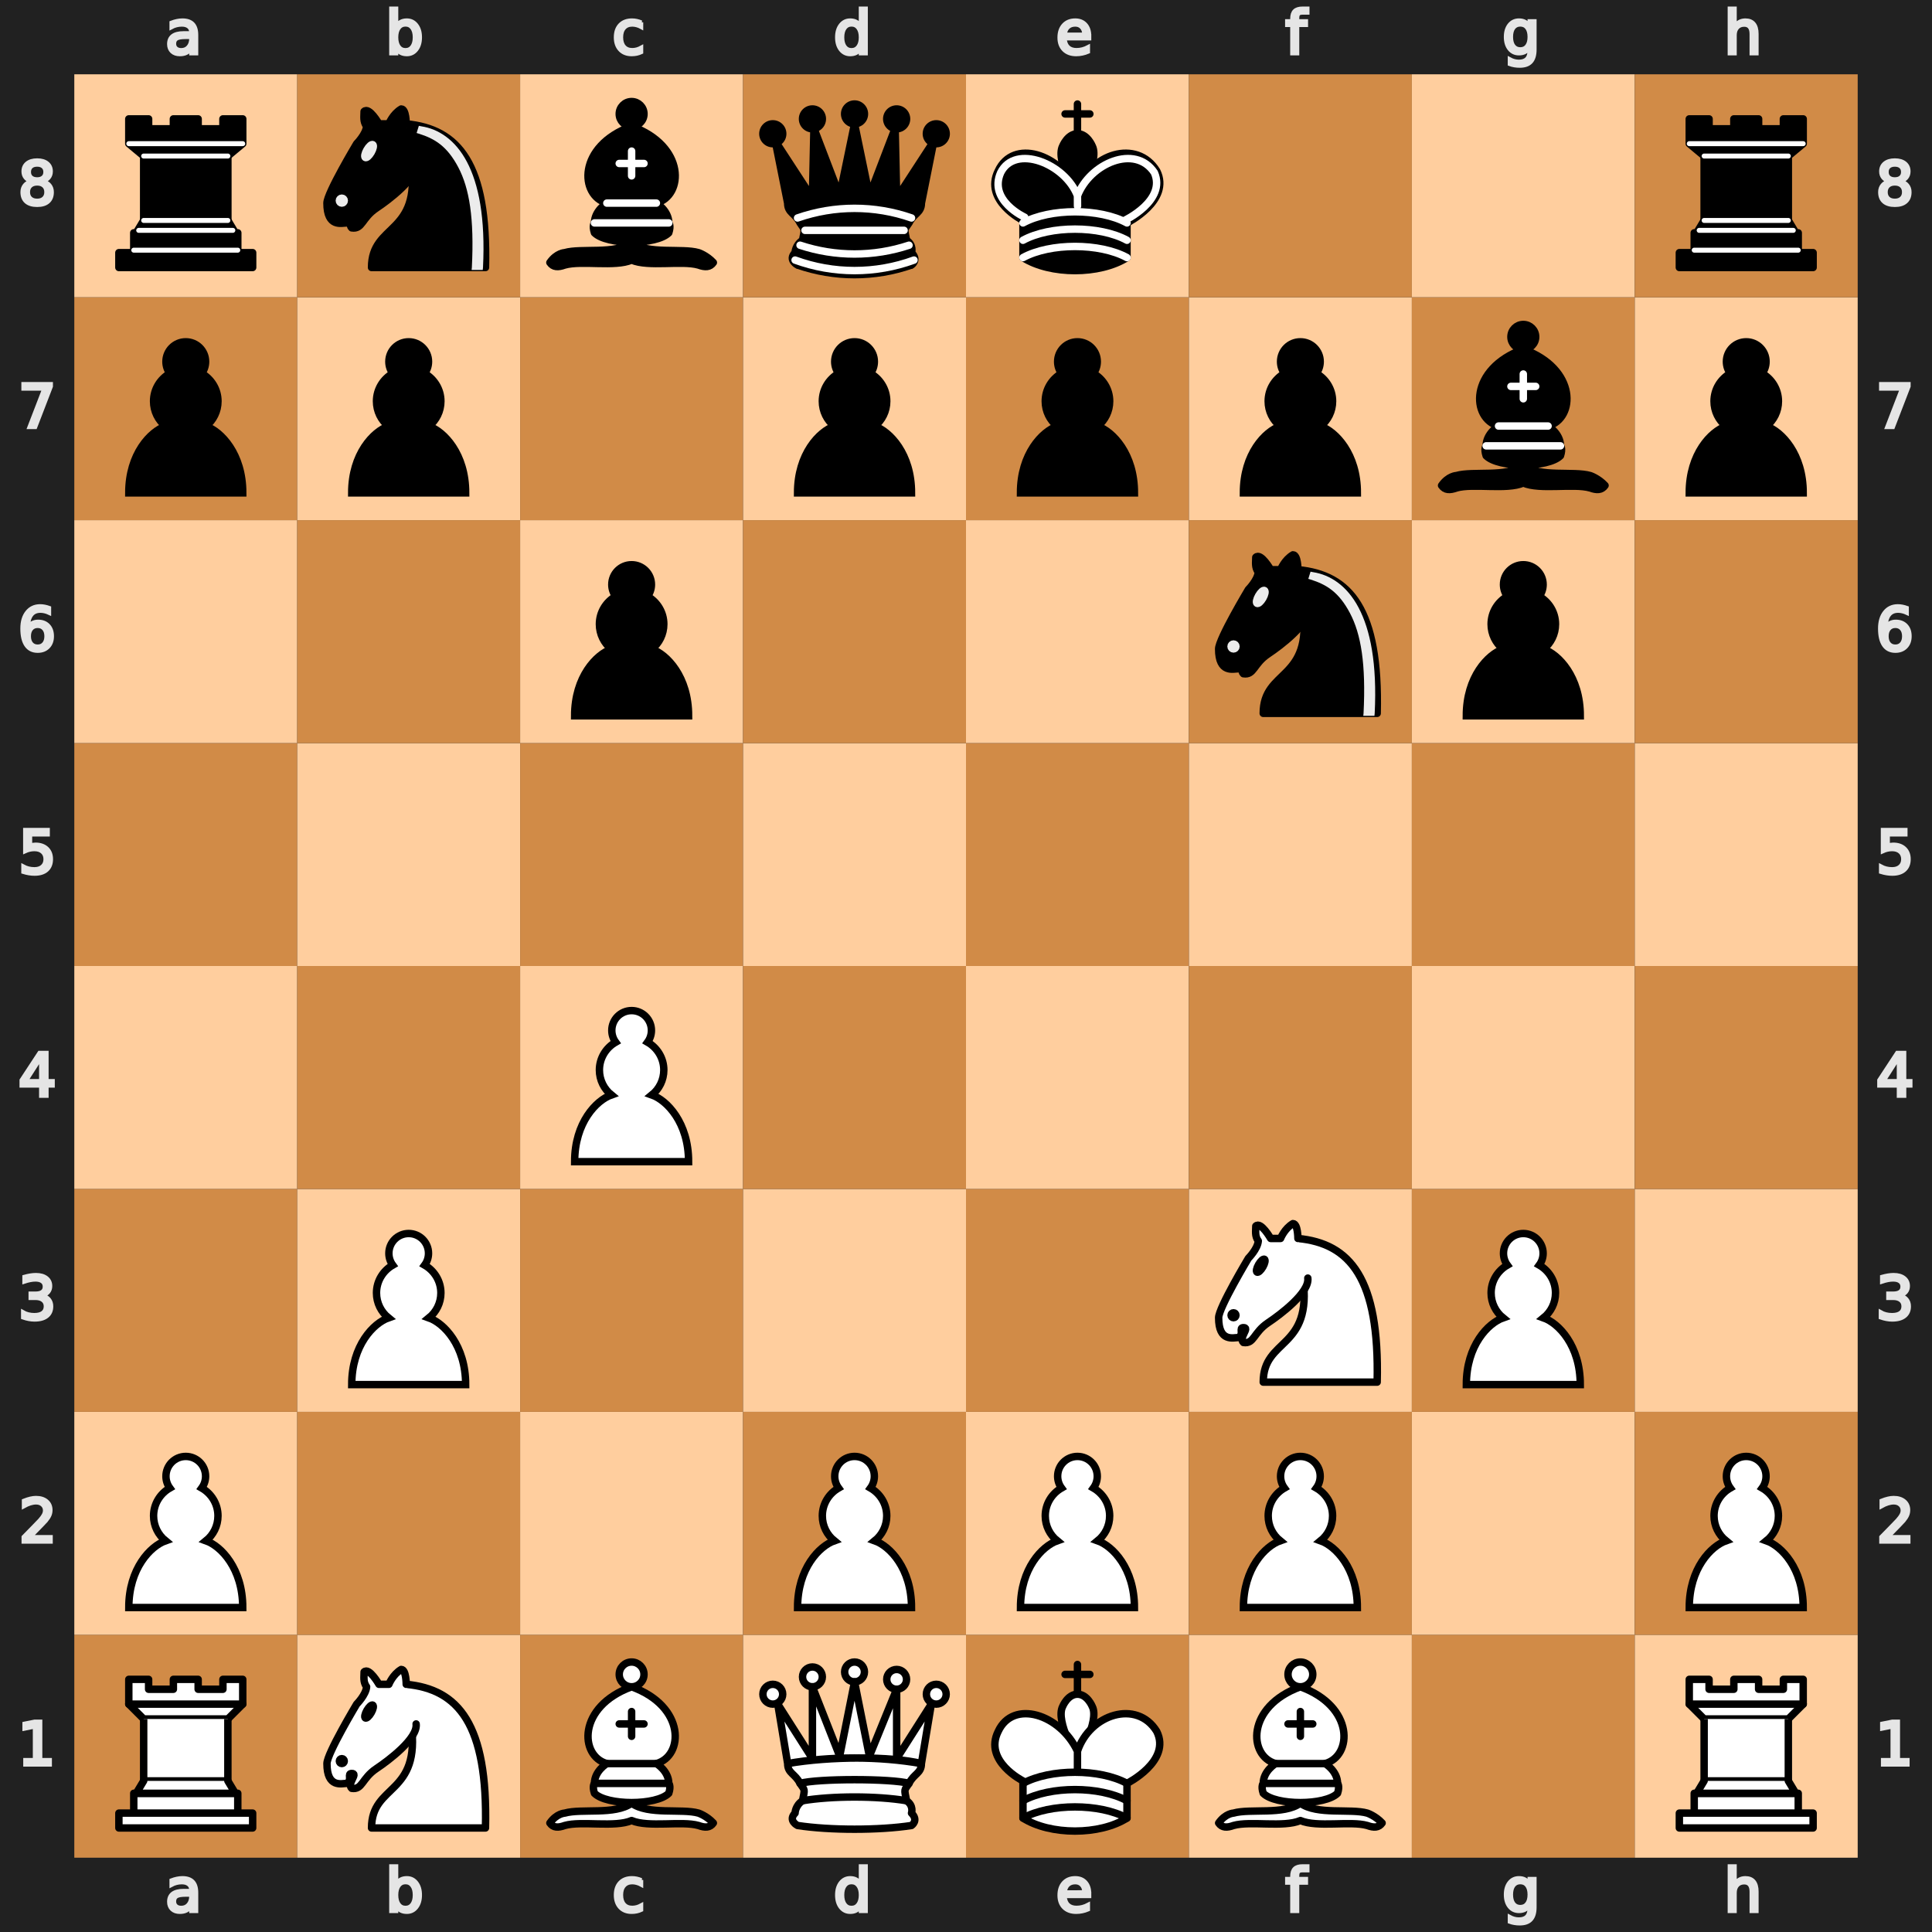
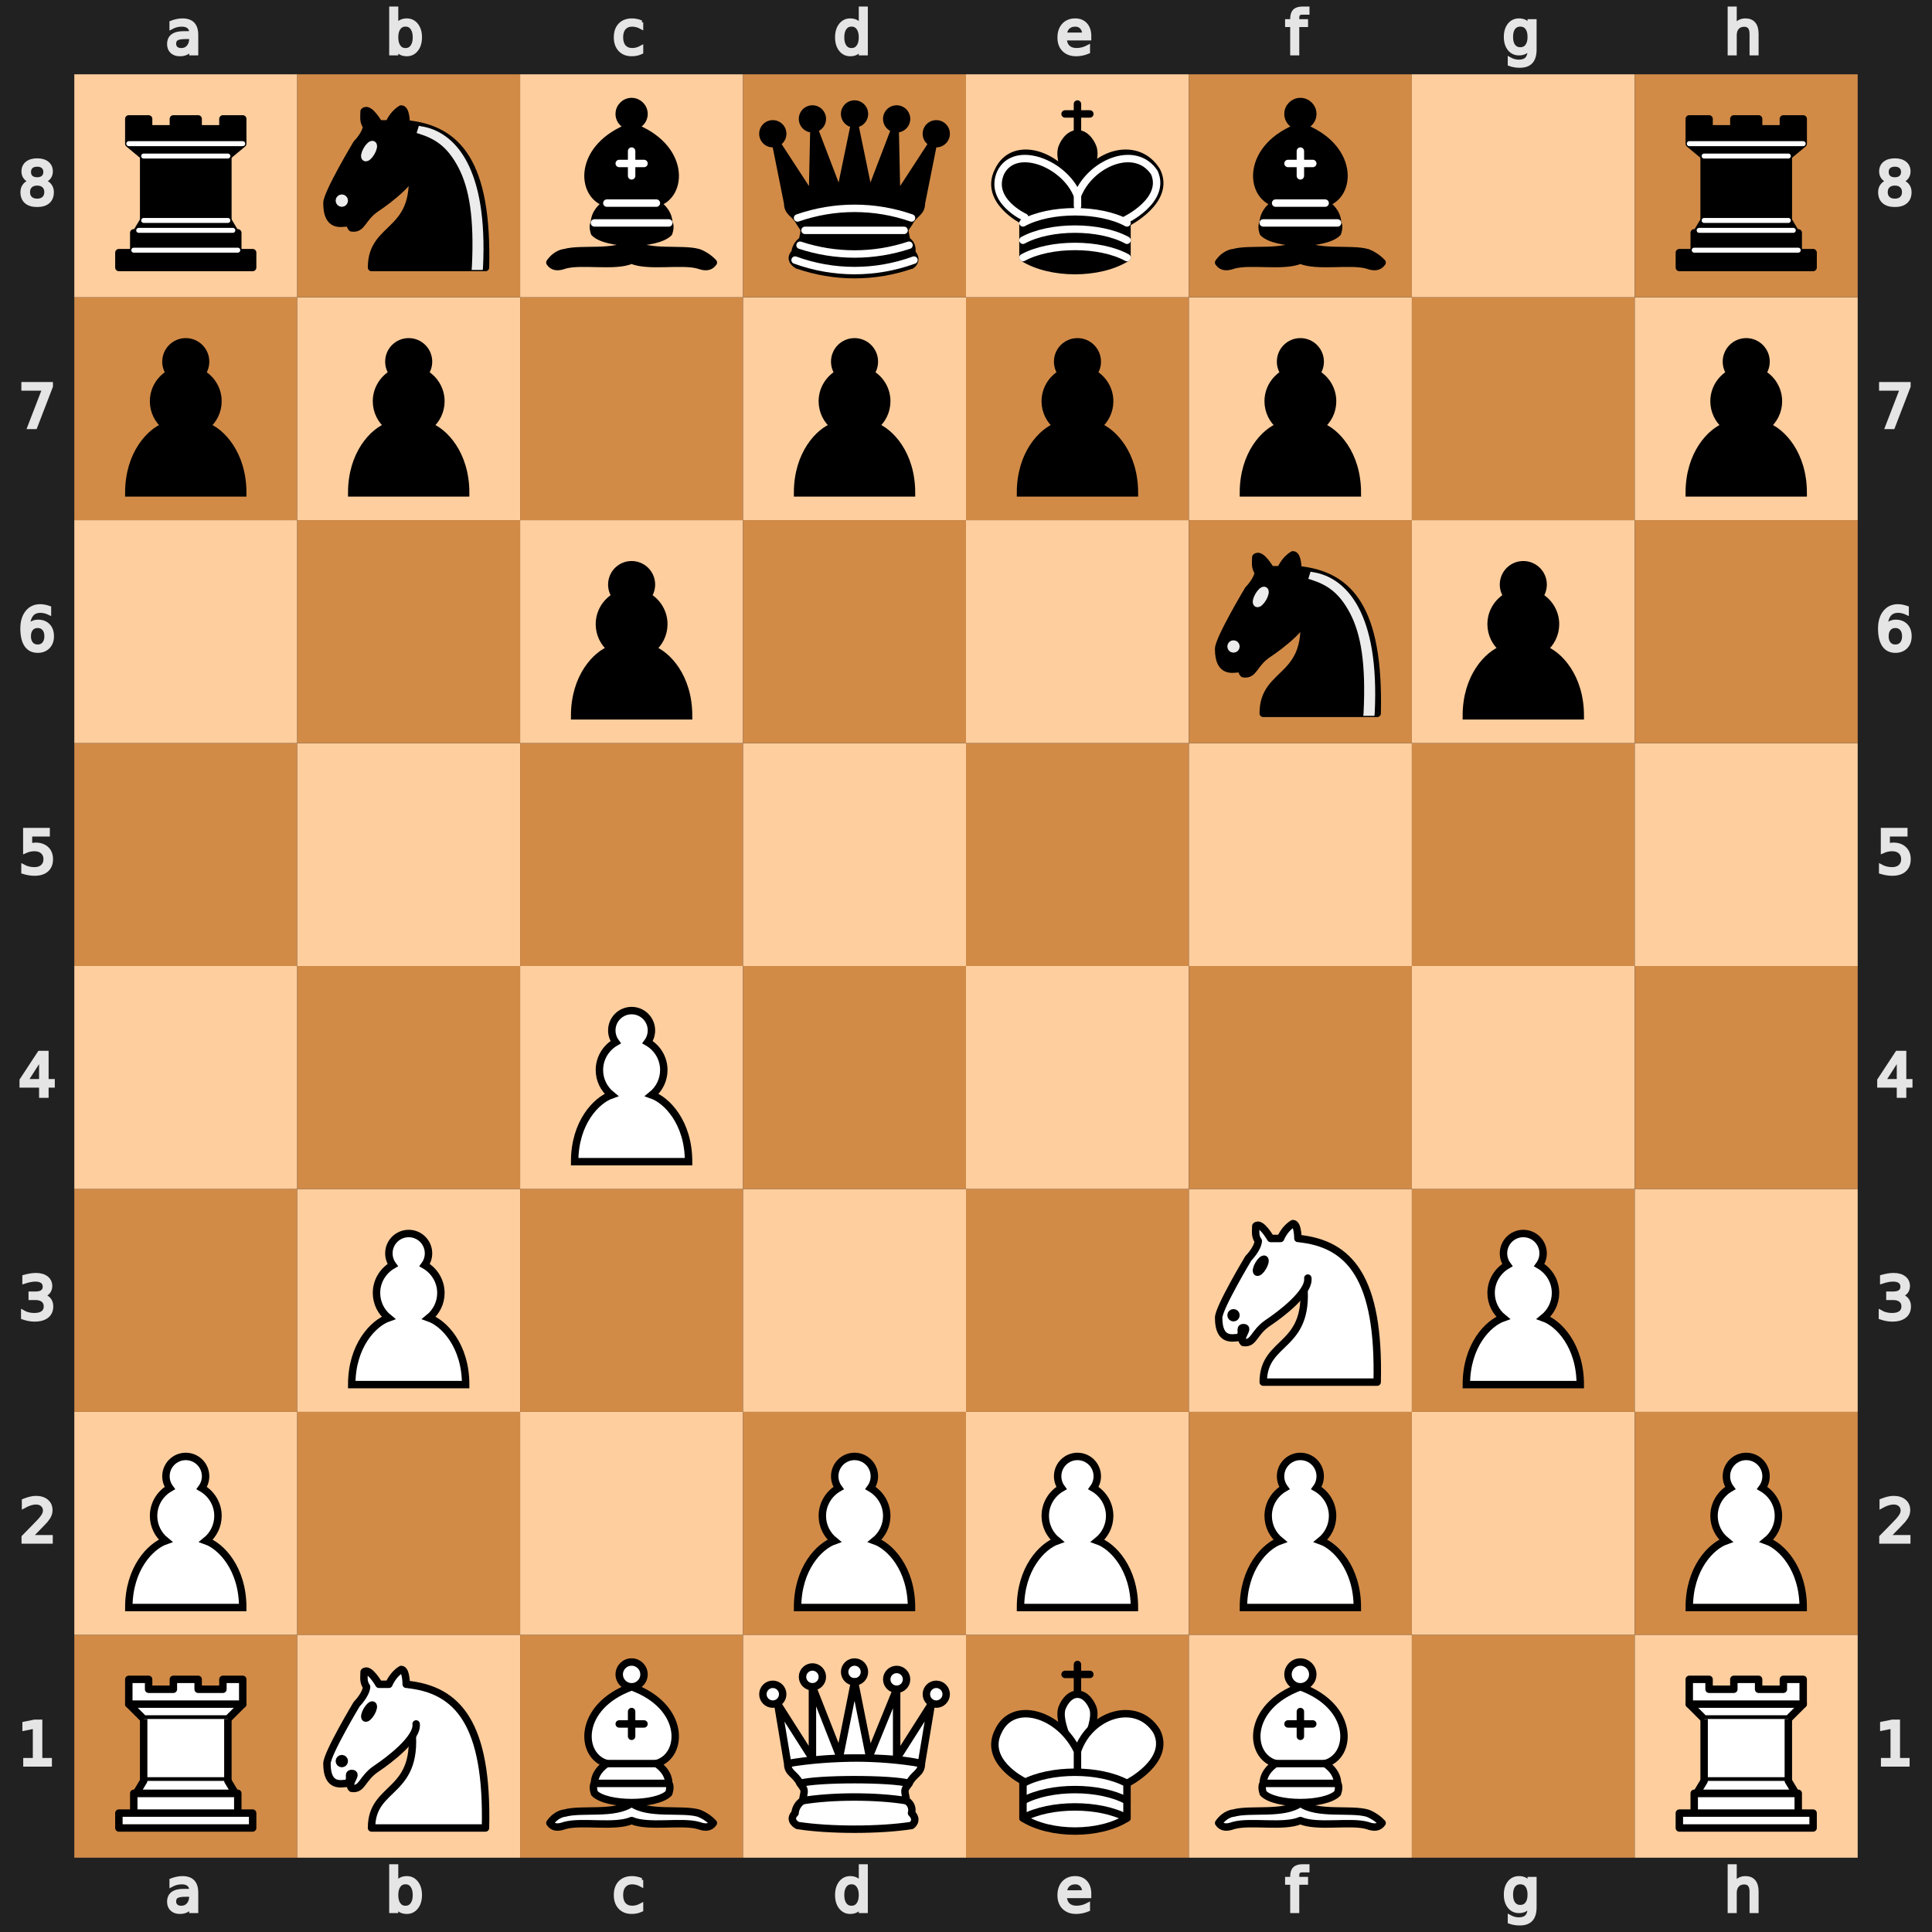
<svg xmlns="http://www.w3.org/2000/svg" xmlns:xlink="http://www.w3.org/1999/xlink" version="1.2" baseProfile="tiny" viewBox="0 0 390 390" width="350" height="350">
  <defs>
    <g id="white-pawn" class="white pawn">
      <path d="M22.5 9c-2.21 0-4 1.79-4 4 0 .89.29 1.71.78 2.38C17.33 16.5 16 18.59 16 21c0 2.03.94 3.84 2.41 5.03-3 1.06-7.41 5.55-7.41 13.47h23c0-7.92-4.41-12.41-7.41-13.47 1.47-1.19 2.41-3 2.41-5.03 0-2.41-1.33-4.5-3.28-5.62.49-.67.78-1.49.78-2.38 0-2.21-1.79-4-4-4z" fill="#fff" stroke="#000" stroke-width="1.5" stroke-linecap="round" />
    </g>
    <g id="white-knight" class="white knight" fill="none" fill-rule="evenodd" stroke="#000" stroke-width="1.5" stroke-linecap="round" stroke-linejoin="round">
      <path d="M 22,10 C 32.5,11 38.5,18 38,39 L 15,39 C 15,30 25,32.5 23,18" style="fill:#ffffff; stroke:#000000;" />
      <path d="M 24,18 C 24.38,20.91 18.45,25.37 16,27 C 13,29 13.18,31.34 11,31 C 9.958,30.06 12.41,27.96 11,28 C 10,28 11.19,29.23 10,30 C 9,30 5.997,31 6,26 C 6,24 12,14 12,14 C 12,14 13.89,12.1 14,10.5 C 13.27,9.506 13.5,8.5 13.5,7.5 C 14.5,6.5 16.5,10 16.5,10 L 18.5,10 C 18.5,10 19.28,8.008 21,7 C 22,7 22,10 22,10" style="fill:#ffffff; stroke:#000000;" />
      <path d="M 9.5 25.5 A 0.5 0.5 0 1 1 8.5,25.5 A 0.5 0.5 0 1 1 9.5 25.5 z" style="fill:#000000; stroke:#000000;" />
      <path d="M 15 15.5 A 0.5 1.5 0 1 1 14,15.5 A 0.5 1.5 0 1 1 15 15.5 z" transform="matrix(0.866,0.5,-0.5,0.866,9.693,-5.173)" style="fill:#000000; stroke:#000000;" />
    </g>
    <g id="white-bishop" class="white bishop" fill="none" fill-rule="evenodd" stroke="#000" stroke-width="1.5" stroke-linecap="round" stroke-linejoin="round">
      <g fill="#fff" stroke-linecap="butt">
        <path d="M9 36c3.39-.97 10.11.43 13.5-2 3.39 2.43 10.11 1.03 13.5 2 0 0 1.65.54 3 2-.68.97-1.65.99-3 .5-3.39-.97-10.11.46-13.5-1-3.39 1.46-10.11.03-13.5 1-1.354.49-2.323.47-3-.5 1.354-1.94 3-2 3-2zM15 32c2.5 2.5 12.5 2.5 15 0 .5-1.5 0-2 0-2 0-2.5-2.5-4-2.5-4 5.5-1.5 6-11.5-5-15.5-11 4-10.5 14-5 15.5 0 0-2.5 1.5-2.5 4 0 0-.5.5 0 2zM25 8a2.5 2.5 0 1 1-5 0 2.5 2.5 0 1 1 5 0z" />
      </g>
      <path d="M17.5 26h10M15 30h15m-7.5-14.5v5M20 18h5" stroke-linejoin="miter" />
    </g>
    <g id="white-rook" class="white rook" fill="#fff" fill-rule="evenodd" stroke="#000" stroke-width="1.5" stroke-linecap="round" stroke-linejoin="round">
      <path d="M9 39h27v-3H9v3zM12 36v-4h21v4H12zM11 14V9h4v2h5V9h5v2h5V9h4v5" stroke-linecap="butt" />
      <path d="M34 14l-3 3H14l-3-3" />
      <path d="M31 17v12.5H14V17" stroke-linecap="butt" stroke-linejoin="miter" />
      <path d="M31 29.5l1.5 2.5h-20l1.5-2.5" />
      <path d="M11 14h23" fill="none" stroke-linejoin="miter" />
    </g>
    <g id="white-queen" class="white queen" fill="#fff" fill-rule="evenodd" stroke="#000" stroke-width="1.5" stroke-linecap="round" stroke-linejoin="round">
      <path d="M8 12a2 2 0 1 1-4 0 2 2 0 1 1 4 0zM24.5 7.5a2 2 0 1 1-4 0 2 2 0 1 1 4 0zM41 12a2 2 0 1 1-4 0 2 2 0 1 1 4 0zM16 8.5a2 2 0 1 1-4 0 2 2 0 1 1 4 0zM33 9a2 2 0 1 1-4 0 2 2 0 1 1 4 0z" />
      <path d="M9 26c8.5-1.5 21-1.5 27 0l2-12-7 11V11l-5.5 13.5-3-15-3 15-5.5-14V25L7 14l2 12zM9 26c0 2 1.5 2 2.5 4 1 1.5 1 1 .5 3.5-1.5 1-1.5 2.5-1.5 2.5-1.5 1.5.5 2.5.5 2.5 6.5 1 16.5 1 23 0 0 0 1.5-1 0-2.5 0 0 .5-1.5-1-2.5-.5-2.5-.5-2 .5-3.5 1-2 2.5-2 2.5-4-8.5-1.5-18.5-1.5-27 0z" stroke-linecap="butt" />
      <path d="M11.5 30c3.5-1 18.5-1 22 0M12 33.5c6-1 15-1 21 0" fill="none" />
    </g>
    <g id="white-king" class="white king" fill="none" fill-rule="evenodd" stroke="#000" stroke-width="1.5" stroke-linecap="round" stroke-linejoin="round">
      <path d="M22.5 11.63V6M20 8h5" stroke-linejoin="miter" />
      <path d="M22.5 25s4.5-7.5 3-10.5c0 0-1-2.5-3-2.5s-3 2.5-3 2.5c-1.5 3 3 10.5 3 10.5" fill="#fff" stroke-linecap="butt" stroke-linejoin="miter" />
      <path d="M11.5 37c5.5 3.5 15.5 3.5 21 0v-7s9-4.5 6-10.5c-4-6.5-13.5-3.5-16 4V27v-3.5c-3.5-7.5-13-10.5-16-4-3 6 5 10 5 10V37z" fill="#fff" />
      <path d="M11.5 30c5.5-3 15.5-3 21 0m-21 3.5c5.5-3 15.5-3 21 0m-21 3.5c5.5-3 15.5-3 21 0" />
    </g>
    <g id="black-pawn" class="black pawn">
      <path d="M22.5 9c-2.21 0-4 1.79-4 4 0 .89.29 1.71.78 2.38C17.33 16.5 16 18.59 16 21c0 2.03.94 3.84 2.41 5.03-3 1.06-7.41 5.55-7.41 13.47h23c0-7.92-4.41-12.41-7.41-13.47 1.47-1.19 2.41-3 2.41-5.03 0-2.41-1.33-4.5-3.28-5.62.49-.67.78-1.49.78-2.38 0-2.21-1.79-4-4-4z" stroke="#000" stroke-width="1.5" stroke-linecap="round" />
    </g>
    <g id="black-knight" class="black knight" fill="none" fill-rule="evenodd" stroke="#000" stroke-width="1.5" stroke-linecap="round" stroke-linejoin="round">
      <path d="M 22,10 C 32.5,11 38.5,18 38,39 L 15,39 C 15,30 25,32.5 23,18" style="fill:#000000; stroke:#000000;" />
      <path d="M 24,18 C 24.38,20.91 18.45,25.37 16,27 C 13,29 13.18,31.34 11,31 C 9.958,30.06 12.41,27.96 11,28 C 10,28 11.19,29.23 10,30 C 9,30 5.997,31 6,26 C 6,24 12,14 12,14 C 12,14 13.89,12.1 14,10.5 C 13.27,9.506 13.5,8.5 13.5,7.5 C 14.5,6.5 16.5,10 16.5,10 L 18.5,10 C 18.5,10 19.28,8.008 21,7 C 22,7 22,10 22,10" style="fill:#000000; stroke:#000000;" />
      <path d="M 9.5 25.5 A 0.5 0.5 0 1 1 8.5,25.5 A 0.5 0.5 0 1 1 9.5 25.5 z" style="fill:#ececec; stroke:#ececec;" />
      <path d="M 15 15.5 A 0.5 1.5 0 1 1 14,15.5 A 0.5 1.5 0 1 1 15 15.5 z" transform="matrix(0.866,0.5,-0.5,0.866,9.693,-5.173)" style="fill:#ececec; stroke:#ececec;" />
      <path d="M 24.55,10.4 L 24.1,11.85 L 24.6,12 C 27.75,13 30.25,14.49 32.5,18.75 C 34.75,23.01 35.75,29.06 35.25,39 L 35.2,39.5 L 37.45,39.5 L 37.5,39 C 38,28.94 36.62,22.15 34.25,17.66 C 31.88,13.17 28.46,11.02 25.06,10.5 L 24.55,10.4 z " style="fill:#ececec; stroke:none;" />
    </g>
    <g id="black-bishop" class="black bishop" fill="none" fill-rule="evenodd" stroke="#000" stroke-width="1.5" stroke-linecap="round" stroke-linejoin="round">
      <path d="M9 36c3.39-.97 10.11.43 13.5-2 3.39 2.43 10.11 1.03 13.5 2 0 0 1.65.54 3 2-.68.97-1.65.99-3 .5-3.39-.97-10.11.46-13.5-1-3.39 1.46-10.11.03-13.5 1-1.354.49-2.323.47-3-.5 1.354-1.94 3-2 3-2zm6-4c2.5 2.5 12.5 2.5 15 0 .5-1.5 0-2 0-2 0-2.5-2.5-4-2.5-4 5.5-1.5 6-11.5-5-15.5-11 4-10.5 14-5 15.5 0 0-2.5 1.5-2.5 4 0 0-.5.5 0 2zM25 8a2.5 2.5 0 1 1-5 0 2.5 2.5 0 1 1 5 0z" fill="#000" stroke-linecap="butt" />
      <path d="M17.5 26h10M15 30h15m-7.5-14.5v5M20 18h5" stroke="#fff" stroke-linejoin="miter" />
    </g>
    <g id="black-rook" class="black rook" fill="#000" fill-rule="evenodd" stroke="#000" stroke-width="1.5" stroke-linecap="round" stroke-linejoin="round">
      <path d="M9 39h27v-3H9v3zM12.5 32l1.5-2.5h17l1.5 2.5h-20zM12 36v-4h21v4H12z" stroke-linecap="butt" />
      <path d="M14 29.5v-13h17v13H14z" stroke-linecap="butt" stroke-linejoin="miter" />
      <path d="M14 16.5L11 14h23l-3 2.5H14zM11 14V9h4v2h5V9h5v2h5V9h4v5H11z" stroke-linecap="butt" />
      <path d="M12 35.5h21M13 31.5h19M14 29.5h17M14 16.5h17M11 14h23" fill="none" stroke="#fff" stroke-width="1" stroke-linejoin="miter" />
    </g>
    <g id="black-queen" class="black queen" fill="#000" fill-rule="evenodd" stroke="#000" stroke-width="1.5" stroke-linecap="round" stroke-linejoin="round">
      <g fill="#000" stroke="none">
        <circle cx="6" cy="12" r="2.75" />
        <circle cx="14" cy="9" r="2.75" />
        <circle cx="22.5" cy="8" r="2.75" />
        <circle cx="31" cy="9" r="2.75" />
        <circle cx="39" cy="12" r="2.75" />
      </g>
      <path d="M9 26c8.5-1.5 21-1.5 27 0l2.5-12.5L31 25l-.3-14.1-5.2 13.6-3-14.5-3 14.5-5.2-13.6L14 25 6.5 13.5 9 26zM9 26c0 2 1.5 2 2.5 4 1 1.5 1 1 .5 3.5-1.5 1-1.5 2.5-1.5 2.5-1.5 1.5.5 2.5.5 2.5 6.5 1 16.5 1 23 0 0 0 1.5-1 0-2.5 0 0 .5-1.5-1-2.5-.5-2.5-.5-2 .5-3.5 1-2 2.5-2 2.5-4-8.5-1.5-18.5-1.5-27 0z" stroke-linecap="butt" />
      <path d="M11 38.5a35 35 1 0 0 23 0" fill="none" stroke-linecap="butt" />
      <path d="M11 29a35 35 1 0 1 23 0M12.5 31.5h20M11.5 34.5a35 35 1 0 0 22 0M10.5 37.5a35 35 1 0 0 24 0" fill="none" stroke="#fff" />
    </g>
    <g id="black-king" class="black king" fill="none" fill-rule="evenodd" stroke="#000" stroke-width="1.5" stroke-linecap="round" stroke-linejoin="round">
      <path d="M22.5 11.63V6" stroke-linejoin="miter" />
      <path d="M22.5 25s4.5-7.5 3-10.5c0 0-1-2.5-3-2.5s-3 2.5-3 2.5c-1.5 3 3 10.5 3 10.5" fill="#000" stroke-linecap="butt" stroke-linejoin="miter" />
      <path d="M11.5 37c5.5 3.5 15.5 3.5 21 0v-7s9-4.5 6-10.5c-4-6.5-13.5-3.5-16 4V27v-3.5c-3.5-7.5-13-10.5-16-4-3 6 5 10 5 10V37z" fill="#000" />
      <path d="M20 8h5" stroke-linejoin="miter" />
      <path d="M32 29.5s8.5-4 6.03-9.65C34.15 14 25 18 22.5 24.5l.01 2.1-.01-2.1C20 18 9.906 14 6.997 19.85c-2.497 5.65 4.853 9 4.853 9M11.5 30c5.5-3 15.5-3 21 0m-21 3.5c5.5-3 15.5-3 21 0m-21 3.5c5.5-3 15.5-3 21 0" stroke="#fff" />
    </g>
  </defs>
  <rect x="0" y="0" width="390" height="390" fill="#212121" />
  <g transform="translate(20, 0) scale(0.75, 0.75)" fill="#e5e5e5" stroke="#e5e5e5">
    <path d="M23.328 10.016q-1.742 0-2.414.398-.672.398-.672 1.36 0 .765.5 1.218.508.445 1.375.445 1.196 0 1.914-.843.727-.852.727-2.258v-.32zm2.867-.594v4.992h-1.437v-1.328q-.492.797-1.227 1.18-.734.375-1.797.375-1.343 0-2.14-.75-.79-.758-.79-2.024 0-1.476.985-2.226.992-.75 2.953-.75h2.016V8.75q0-.992-.656-1.531-.649-.547-1.829-.547-.75 0-1.46.18-.711.18-1.368.539V6.062q.79-.304 1.532-.453.742-.156 1.445-.156 1.898 0 2.836.984.937.985.937 2.985z" />
  </g>
  <g transform="translate(20, 375) scale(0.75, 0.75)" fill="#e5e5e5" stroke="#e5e5e5">
    <path d="M23.328 10.016q-1.742 0-2.414.398-.672.398-.672 1.36 0 .765.5 1.218.508.445 1.375.445 1.196 0 1.914-.843.727-.852.727-2.258v-.32zm2.867-.594v4.992h-1.437v-1.328q-.492.797-1.227 1.18-.734.375-1.797.375-1.343 0-2.14-.75-.79-.758-.79-2.024 0-1.476.985-2.226.992-.75 2.953-.75h2.016V8.75q0-.992-.656-1.531-.649-.547-1.829-.547-.75 0-1.46.18-.711.18-1.368.539V6.062q.79-.304 1.532-.453.742-.156 1.445-.156 1.898 0 2.836.984.937.985.937 2.985z" />
  </g>
  <g transform="translate(65, 0) scale(0.75, 0.75)" fill="#e5e5e5" stroke="#e5e5e5">
    <path d="M24.922 10.047q0-1.586-.656-2.485-.649-.906-1.79-.906-1.14 0-1.796.906-.649.899-.649 2.485 0 1.586.649 2.492.656.898 1.797.898 1.14 0 1.789-.898.656-.906.656-2.492zm-4.89-3.055q.452-.781 1.14-1.156.695-.383 1.656-.383 1.594 0 2.586 1.266 1 1.265 1 3.328 0 2.062-1 3.328-.992 1.266-2.586 1.266-.96 0-1.656-.375-.688-.383-1.14-1.164v1.312h-1.446V2.258h1.445z" />
  </g>
  <g transform="translate(65, 375) scale(0.75, 0.75)" fill="#e5e5e5" stroke="#e5e5e5">
    <path d="M24.922 10.047q0-1.586-.656-2.485-.649-.906-1.79-.906-1.14 0-1.796.906-.649.899-.649 2.485 0 1.586.649 2.492.656.898 1.797.898 1.14 0 1.789-.898.656-.906.656-2.492zm-4.89-3.055q.452-.781 1.14-1.156.695-.383 1.656-.383 1.594 0 2.586 1.266 1 1.265 1 3.328 0 2.062-1 3.328-.992 1.266-2.586 1.266-.96 0-1.656-.375-.688-.383-1.14-1.164v1.312h-1.446V2.258h1.445z" />
  </g>
  <g transform="translate(110, 0) scale(0.75, 0.75)" fill="#e5e5e5" stroke="#e5e5e5">
    <path d="M25.96 6v1.344q-.608-.336-1.226-.5-.609-.172-1.234-.172-1.398 0-2.172.89-.773.883-.773 2.485 0 1.601.773 2.492.774.883 2.172.883.625 0 1.234-.164.618-.172 1.227-.508v1.328q-.602.281-1.25.422-.64.14-1.367.14-1.977 0-3.14-1.242-1.165-1.242-1.165-3.351 0-2.14 1.172-3.367 1.18-1.227 3.227-1.227.664 0 1.296.14.633.134 1.227.407z" />
  </g>
  <g transform="translate(110, 375) scale(0.75, 0.75)" fill="#e5e5e5" stroke="#e5e5e5">
    <path d="M25.96 6v1.344q-.608-.336-1.226-.5-.609-.172-1.234-.172-1.398 0-2.172.89-.773.883-.773 2.485 0 1.601.773 2.492.774.883 2.172.883.625 0 1.234-.164.618-.172 1.227-.508v1.328q-.602.281-1.25.422-.64.14-1.367.14-1.977 0-3.14-1.242-1.165-1.242-1.165-3.351 0-2.14 1.172-3.367 1.18-1.227 3.227-1.227.664 0 1.296.14.633.134 1.227.407z" />
  </g>
  <g transform="translate(155, 0) scale(0.75, 0.75)" fill="#e5e5e5" stroke="#e5e5e5">
    <path d="M24.973 6.992V2.258h1.437v12.156h-1.437v-1.312q-.453.78-1.149 1.164-.687.375-1.656.375-1.586 0-2.586-1.266-.992-1.266-.992-3.328 0-2.063.992-3.328 1-1.266 2.586-1.266.969 0 1.656.383.696.375 1.149 1.156zm-4.899 3.055q0 1.586.649 2.492.656.898 1.797.898 1.14 0 1.796-.898.657-.906.657-2.492 0-1.586-.657-2.485-.656-.906-1.796-.906-1.141 0-1.797.906-.649.899-.649 2.485z" />
  </g>
  <g transform="translate(155, 375) scale(0.75, 0.75)" fill="#e5e5e5" stroke="#e5e5e5">
    <path d="M24.973 6.992V2.258h1.437v12.156h-1.437v-1.312q-.453.78-1.149 1.164-.687.375-1.656.375-1.586 0-2.586-1.266-.992-1.266-.992-3.328 0-2.063.992-3.328 1-1.266 2.586-1.266.969 0 1.656.383.696.375 1.149 1.156zm-4.899 3.055q0 1.586.649 2.492.656.898 1.797.898 1.14 0 1.796-.898.657-.906.657-2.492 0-1.586-.657-2.485-.656-.906-1.796-.906-1.141 0-1.797.906-.649.899-.649 2.485z" />
  </g>
  <g transform="translate(200, 0) scale(0.75, 0.75)" fill="#e5e5e5" stroke="#e5e5e5">
    <path d="M26.555 9.68v.703h-6.61q.094 1.484.89 2.265.806.774 2.235.774.828 0 1.602-.203.781-.203 1.547-.61v1.36q-.774.328-1.586.5-.813.172-1.649.172-2.093 0-3.32-1.22-1.219-1.218-1.219-3.296 0-2.148 1.157-3.406 1.164-1.266 3.132-1.266 1.766 0 2.79 1.14 1.03 1.134 1.03 3.087zm-1.438-.422q-.015-1.18-.664-1.883-.64-.703-1.703-.703-1.203 0-1.93.68-.718.68-.828 1.914z" />
  </g>
  <g transform="translate(200, 375) scale(0.75, 0.75)" fill="#e5e5e5" stroke="#e5e5e5">
    <path d="M26.555 9.68v.703h-6.61q.094 1.484.89 2.265.806.774 2.235.774.828 0 1.602-.203.781-.203 1.547-.61v1.36q-.774.328-1.586.5-.813.172-1.649.172-2.093 0-3.32-1.22-1.219-1.218-1.219-3.296 0-2.148 1.157-3.406 1.164-1.266 3.132-1.266 1.766 0 2.79 1.14 1.03 1.134 1.03 3.087zm-1.438-.422q-.015-1.18-.664-1.883-.64-.703-1.703-.703-1.203 0-1.93.68-.718.68-.828 1.914z" />
  </g>
  <g transform="translate(245, 0) scale(0.75, 0.75)" fill="#e5e5e5" stroke="#e5e5e5">
    <path d="M25.285 2.258v1.195H23.91q-.773 0-1.078.313-.297.312-.297 1.125v.773h2.367v1.117h-2.367v7.633H21.09V6.781h-1.375V5.664h1.375v-.61q0-1.46.68-2.124.68-.672 2.156-.672z" />
  </g>
  <g transform="translate(245, 375) scale(0.75, 0.75)" fill="#e5e5e5" stroke="#e5e5e5">
    <path d="M25.285 2.258v1.195H23.91q-.773 0-1.078.313-.297.312-.297 1.125v.773h2.367v1.117h-2.367v7.633H21.09V6.781h-1.375V5.664h1.375v-.61q0-1.46.68-2.124.68-.672 2.156-.672z" />
  </g>
  <g transform="translate(290, 0) scale(0.75, 0.75)" fill="#e5e5e5" stroke="#e5e5e5">
    <path d="M24.973 9.937q0-1.562-.649-2.421-.64-.86-1.804-.86-1.157 0-1.805.86-.64.859-.64 2.421 0 1.555.64 2.415.648.859 1.805.859 1.164 0 1.804-.86.649-.859.649-2.414zm1.437 3.391q0 2.234-.992 3.32-.992 1.094-3.04 1.094-.757 0-1.429-.117-.672-.11-1.304-.344v-1.398q.632.344 1.25.508.617.164 1.257.164 1.414 0 2.118-.743.703-.734.703-2.226v-.711q-.446.773-1.141 1.156-.695.383-1.664.383-1.61 0-2.594-1.227-.984-1.226-.984-3.25 0-2.03.984-3.257.985-1.227 2.594-1.227.969 0 1.664.383t1.14 1.156V5.664h1.438z" />
  </g>
  <g transform="translate(290, 375) scale(0.75, 0.75)" fill="#e5e5e5" stroke="#e5e5e5">
    <path d="M24.973 9.937q0-1.562-.649-2.421-.64-.86-1.804-.86-1.157 0-1.805.86-.64.859-.64 2.421 0 1.555.64 2.415.648.859 1.805.859 1.164 0 1.804-.86.649-.859.649-2.414zm1.437 3.391q0 2.234-.992 3.32-.992 1.094-3.04 1.094-.757 0-1.429-.117-.672-.11-1.304-.344v-1.398q.632.344 1.25.508.617.164 1.257.164 1.414 0 2.118-.743.703-.734.703-2.226v-.711q-.446.773-1.141 1.156-.695.383-1.664.383-1.61 0-2.594-1.227-.984-1.226-.984-3.25 0-2.03.984-3.257.985-1.227 2.594-1.227.969 0 1.664.383t1.14 1.156V5.664h1.438z" />
  </g>
  <g transform="translate(335, 0) scale(0.75, 0.75)" fill="#e5e5e5" stroke="#e5e5e5">
    <path d="M26.164 9.133v5.281h-1.437V9.18q0-1.243-.485-1.86-.484-.617-1.453-.617-1.164 0-1.836.742-.672.742-.672 2.024v4.945h-1.445V2.258h1.445v4.765q.516-.789 1.211-1.18.703-.39 1.617-.39 1.508 0 2.282.938.773.93.773 2.742z" />
  </g>
  <g transform="translate(335, 375) scale(0.75, 0.75)" fill="#e5e5e5" stroke="#e5e5e5">
    <path d="M26.164 9.133v5.281h-1.437V9.18q0-1.243-.485-1.86-.484-.617-1.453-.617-1.164 0-1.836.742-.672.742-.672 2.024v4.945h-1.445V2.258h1.445v4.765q.516-.789 1.211-1.18.703-.39 1.617-.39 1.508 0 2.282.938.773.93.773 2.742z" />
  </g>
  <g transform="translate(0, 335) scale(0.75, 0.75)" fill="#e5e5e5" stroke="#e5e5e5">
    <path d="M6.754 26.996h2.578v-8.898l-2.805.562v-1.437l2.79-.563h1.578v10.336h2.578v1.328h-6.72z" />
  </g>
  <g transform="translate(375, 335) scale(0.75, 0.75)" fill="#e5e5e5" stroke="#e5e5e5">
    <path d="M6.754 26.996h2.578v-8.898l-2.805.562v-1.437l2.79-.563h1.578v10.336h2.578v1.328h-6.72z" />
  </g>
  <g transform="translate(0, 290) scale(0.75, 0.75)" fill="#e5e5e5" stroke="#e5e5e5">
    <path d="M8.195 26.996h5.508v1.328H6.297v-1.328q.898-.93 2.445-2.492 1.555-1.57 1.953-2.024.758-.851 1.055-1.437.305-.594.305-1.164 0-.93-.657-1.516-.648-.586-1.695-.586-.742 0-1.57.258-.82.258-1.758.781v-1.593q.953-.383 1.781-.578.828-.196 1.516-.196 1.812 0 2.89.906 1.079.907 1.079 2.422 0 .72-.274 1.368-.265.64-.976 1.515-.196.227-1.243 1.313-1.046 1.078-2.953 3.023z" />
  </g>
  <g transform="translate(375, 290) scale(0.75, 0.75)" fill="#e5e5e5" stroke="#e5e5e5">
    <path d="M8.195 26.996h5.508v1.328H6.297v-1.328q.898-.93 2.445-2.492 1.555-1.57 1.953-2.024.758-.851 1.055-1.437.305-.594.305-1.164 0-.93-.657-1.516-.648-.586-1.695-.586-.742 0-1.57.258-.82.258-1.758.781v-1.593q.953-.383 1.781-.578.828-.196 1.516-.196 1.812 0 2.89.906 1.079.907 1.079 2.422 0 .72-.274 1.368-.265.64-.976 1.515-.196.227-1.243 1.313-1.046 1.078-2.953 3.023z" />
  </g>
  <g transform="translate(0, 245) scale(0.75, 0.75)" fill="#e5e5e5" stroke="#e5e5e5">
    <path d="M11.434 22.035q1.132.242 1.765 1.008.64.766.64 1.89 0 1.727-1.187 2.672-1.187.946-3.375.946-.734 0-1.515-.149-.774-.14-1.602-.43V26.45q.656.383 1.438.578.78.196 1.632.196 1.485 0 2.258-.586.782-.586.782-1.703 0-1.032-.727-1.61-.719-.586-2.008-.586h-1.36v-1.297h1.423q1.164 0 1.78-.46.618-.47.618-1.344 0-.899-.64-1.375-.633-.485-1.82-.485-.65 0-1.391.141-.743.14-1.633.437V16.95q.898-.25 1.68-.375.788-.125 1.484-.125 1.797 0 2.844.82 1.046.813 1.046 2.204 0 .968-.554 1.64-.555.664-1.578.922z" />
  </g>
  <g transform="translate(375, 245) scale(0.75, 0.75)" fill="#e5e5e5" stroke="#e5e5e5">
    <path d="M11.434 22.035q1.132.242 1.765 1.008.64.766.64 1.89 0 1.727-1.187 2.672-1.187.946-3.375.946-.734 0-1.515-.149-.774-.14-1.602-.43V26.45q.656.383 1.438.578.78.196 1.632.196 1.485 0 2.258-.586.782-.586.782-1.703 0-1.032-.727-1.61-.719-.586-2.008-.586h-1.36v-1.297h1.423q1.164 0 1.78-.46.618-.47.618-1.344 0-.899-.64-1.375-.633-.485-1.82-.485-.65 0-1.391.141-.743.14-1.633.437V16.95q.898-.25 1.68-.375.788-.125 1.484-.125 1.797 0 2.844.82 1.046.813 1.046 2.204 0 .968-.554 1.64-.555.664-1.578.922z" />
  </g>
  <g transform="translate(0, 200) scale(0.75, 0.75)" fill="#e5e5e5" stroke="#e5e5e5">
    <path d="M11.016 18.035L7.03 24.262h3.985zm-.414-1.375h1.984v7.602h1.664v1.312h-1.664v2.75h-1.57v-2.75H5.75v-1.523z" />
  </g>
  <g transform="translate(375, 200) scale(0.75, 0.75)" fill="#e5e5e5" stroke="#e5e5e5">
    <path d="M11.016 18.035L7.03 24.262h3.985zm-.414-1.375h1.984v7.602h1.664v1.312h-1.664v2.75h-1.57v-2.75H5.75v-1.523z" />
  </g>
  <g transform="translate(0, 155) scale(0.75, 0.75)" fill="#e5e5e5" stroke="#e5e5e5">
    <path d="M6.719 16.66h6.195v1.328h-4.75v2.86q.344-.118.688-.172.343-.063.687-.063 1.953 0 3.094 1.07 1.14 1.07 1.14 2.899 0 1.883-1.171 2.93-1.172 1.039-3.305 1.039-.735 0-1.5-.125-.758-.125-1.57-.375v-1.586q.703.383 1.453.57.75.188 1.586.188 1.351 0 2.14-.711.79-.711.79-1.93 0-1.219-.79-1.93-.789-.71-2.14-.71-.633 0-1.266.14-.625.14-1.281.438z" />
  </g>
  <g transform="translate(375, 155) scale(0.75, 0.75)" fill="#e5e5e5" stroke="#e5e5e5">
    <path d="M6.719 16.66h6.195v1.328h-4.75v2.86q.344-.118.688-.172.343-.063.687-.063 1.953 0 3.094 1.07 1.14 1.07 1.14 2.899 0 1.883-1.171 2.93-1.172 1.039-3.305 1.039-.735 0-1.5-.125-.758-.125-1.57-.375v-1.586q.703.383 1.453.57.75.188 1.586.188 1.351 0 2.14-.711.79-.711.79-1.93 0-1.219-.79-1.93-.789-.71-2.14-.71-.633 0-1.266.14-.625.14-1.281.438z" />
  </g>
  <g transform="translate(0, 110) scale(0.75, 0.75)" fill="#e5e5e5" stroke="#e5e5e5">
    <path d="M10.137 21.863q-1.063 0-1.688.727-.617.726-.617 1.992 0 1.258.617 1.992.625.727 1.688.727 1.062 0 1.68-.727.624-.734.624-1.992 0-1.266-.625-1.992-.617-.727-1.68-.727zm3.133-4.945v1.437q-.594-.28-1.204-.43-.601-.148-1.195-.148-1.562 0-2.39 1.055-.82 1.055-.938 3.188.46-.68 1.156-1.04.696-.367 1.531-.367 1.758 0 2.774 1.07 1.023 1.063 1.023 2.899 0 1.797-1.062 2.883-1.063 1.086-2.828 1.086-2.024 0-3.094-1.547-1.07-1.555-1.07-4.5 0-2.766 1.312-4.406 1.313-1.649 3.524-1.649.593 0 1.195.117.61.118 1.266.352z" />
  </g>
  <g transform="translate(375, 110) scale(0.75, 0.75)" fill="#e5e5e5" stroke="#e5e5e5">
    <path d="M10.137 21.863q-1.063 0-1.688.727-.617.726-.617 1.992 0 1.258.617 1.992.625.727 1.688.727 1.062 0 1.68-.727.624-.734.624-1.992 0-1.266-.625-1.992-.617-.727-1.68-.727zm3.133-4.945v1.437q-.594-.28-1.204-.43-.601-.148-1.195-.148-1.562 0-2.39 1.055-.82 1.055-.938 3.188.46-.68 1.156-1.04.696-.367 1.531-.367 1.758 0 2.774 1.07 1.023 1.063 1.023 2.899 0 1.797-1.062 2.883-1.063 1.086-2.828 1.086-2.024 0-3.094-1.547-1.07-1.555-1.07-4.5 0-2.766 1.312-4.406 1.313-1.649 3.524-1.649.593 0 1.195.117.61.118 1.266.352z" />
  </g>
  <g transform="translate(0, 65) scale(0.75, 0.75)" fill="#e5e5e5" stroke="#e5e5e5">
    <path d="M6.25 16.66h7.5v.672L9.516 28.324H7.867l3.985-10.336H6.25z" />
  </g>
  <g transform="translate(375, 65) scale(0.75, 0.75)" fill="#e5e5e5" stroke="#e5e5e5">
    <path d="M6.25 16.66h7.5v.672L9.516 28.324H7.867l3.985-10.336H6.25z" />
  </g>
  <g transform="translate(0, 20) scale(0.75, 0.75)" fill="#e5e5e5" stroke="#e5e5e5">
    <path d="M10 22.785q-1.125 0-1.773.602-.641.601-.641 1.656t.64 1.656q.649.602 1.774.602t1.773-.602q.649-.61.649-1.656 0-1.055-.649-1.656-.64-.602-1.773-.602zm-1.578-.672q-1.016-.25-1.586-.945-.563-.695-.563-1.695 0-1.399.993-2.211 1-.813 2.734-.813 1.742 0 2.734.813.993.812.993 2.21 0 1-.57 1.696-.563.695-1.571.945 1.14.266 1.773 1.04.641.773.641 1.89 0 1.695-1.04 2.602-1.03.906-2.96.906t-2.969-.906Q6 26.738 6 25.043q0-1.117.64-1.89.641-.774 1.782-1.04zm-.578-2.492q0 .906.562 1.414.57.508 1.594.508 1.016 0 1.586-.508.578-.508.578-1.414 0-.906-.578-1.414-.57-.508-1.586-.508-1.023 0-1.594.508-.562.508-.562 1.414z" />
  </g>
  <g transform="translate(375, 20) scale(0.75, 0.75)" fill="#e5e5e5" stroke="#e5e5e5">
    <path d="M10 22.785q-1.125 0-1.773.602-.641.601-.641 1.656t.64 1.656q.649.602 1.774.602t1.773-.602q.649-.61.649-1.656 0-1.055-.649-1.656-.64-.602-1.773-.602zm-1.578-.672q-1.016-.25-1.586-.945-.563-.695-.563-1.695 0-1.399.993-2.211 1-.813 2.734-.813 1.742 0 2.734.813.993.812.993 2.21 0 1-.57 1.696-.563.695-1.571.945 1.14.266 1.773 1.04.641.773.641 1.89 0 1.695-1.04 2.602-1.03.906-2.96.906t-2.969-.906Q6 26.738 6 25.043q0-1.117.64-1.89.641-.774 1.782-1.04zm-.578-2.492q0 .906.562 1.414.57.508 1.594.508 1.016 0 1.586-.508.578-.508.578-1.414 0-.906-.578-1.414-.57-.508-1.586-.508-1.023 0-1.594.508-.562.508-.562 1.414z" />
  </g>
  <rect x="15" y="330" width="45" height="45" class="square dark a1" stroke="none" fill="#d18b47" />
  <rect x="60" y="330" width="45" height="45" class="square light b1" stroke="none" fill="#ffce9e" />
  <rect x="105" y="330" width="45" height="45" class="square dark c1" stroke="none" fill="#d18b47" />
  <rect x="150" y="330" width="45" height="45" class="square light d1" stroke="none" fill="#ffce9e" />
  <rect x="195" y="330" width="45" height="45" class="square dark e1" stroke="none" fill="#d18b47" />
  <rect x="240" y="330" width="45" height="45" class="square light f1" stroke="none" fill="#ffce9e" />
  <rect x="285" y="330" width="45" height="45" class="square dark g1" stroke="none" fill="#d18b47" />
  <rect x="330" y="330" width="45" height="45" class="square light h1" stroke="none" fill="#ffce9e" />
  <rect x="15" y="285" width="45" height="45" class="square light a2" stroke="none" fill="#ffce9e" />
  <rect x="60" y="285" width="45" height="45" class="square dark b2" stroke="none" fill="#d18b47" />
  <rect x="105" y="285" width="45" height="45" class="square light c2" stroke="none" fill="#ffce9e" />
  <rect x="150" y="285" width="45" height="45" class="square dark d2" stroke="none" fill="#d18b47" />
  <rect x="195" y="285" width="45" height="45" class="square light e2" stroke="none" fill="#ffce9e" />
  <rect x="240" y="285" width="45" height="45" class="square dark f2" stroke="none" fill="#d18b47" />
  <rect x="285" y="285" width="45" height="45" class="square light g2" stroke="none" fill="#ffce9e" />
  <rect x="330" y="285" width="45" height="45" class="square dark h2" stroke="none" fill="#d18b47" />
  <rect x="15" y="240" width="45" height="45" class="square dark a3" stroke="none" fill="#d18b47" />
  <rect x="60" y="240" width="45" height="45" class="square light b3" stroke="none" fill="#ffce9e" />
  <rect x="105" y="240" width="45" height="45" class="square dark c3" stroke="none" fill="#d18b47" />
  <rect x="150" y="240" width="45" height="45" class="square light d3" stroke="none" fill="#ffce9e" />
  <rect x="195" y="240" width="45" height="45" class="square dark e3" stroke="none" fill="#d18b47" />
  <rect x="240" y="240" width="45" height="45" class="square light f3" stroke="none" fill="#ffce9e" />
  <rect x="285" y="240" width="45" height="45" class="square dark g3" stroke="none" fill="#d18b47" />
  <rect x="330" y="240" width="45" height="45" class="square light h3" stroke="none" fill="#ffce9e" />
  <rect x="15" y="195" width="45" height="45" class="square light a4" stroke="none" fill="#ffce9e" />
  <rect x="60" y="195" width="45" height="45" class="square dark b4" stroke="none" fill="#d18b47" />
  <rect x="105" y="195" width="45" height="45" class="square light c4" stroke="none" fill="#ffce9e" />
  <rect x="150" y="195" width="45" height="45" class="square dark d4" stroke="none" fill="#d18b47" />
  <rect x="195" y="195" width="45" height="45" class="square light e4" stroke="none" fill="#ffce9e" />
  <rect x="240" y="195" width="45" height="45" class="square dark f4" stroke="none" fill="#d18b47" />
  <rect x="285" y="195" width="45" height="45" class="square light g4" stroke="none" fill="#ffce9e" />
  <rect x="330" y="195" width="45" height="45" class="square dark h4" stroke="none" fill="#d18b47" />
  <rect x="15" y="150" width="45" height="45" class="square dark a5" stroke="none" fill="#d18b47" />
  <rect x="60" y="150" width="45" height="45" class="square light b5" stroke="none" fill="#ffce9e" />
  <rect x="105" y="150" width="45" height="45" class="square dark c5" stroke="none" fill="#d18b47" />
  <rect x="150" y="150" width="45" height="45" class="square light d5" stroke="none" fill="#ffce9e" />
  <rect x="195" y="150" width="45" height="45" class="square dark e5" stroke="none" fill="#d18b47" />
  <rect x="240" y="150" width="45" height="45" class="square light f5" stroke="none" fill="#ffce9e" />
  <rect x="285" y="150" width="45" height="45" class="square dark g5" stroke="none" fill="#d18b47" />
  <rect x="330" y="150" width="45" height="45" class="square light h5" stroke="none" fill="#ffce9e" />
  <rect x="15" y="105" width="45" height="45" class="square light a6" stroke="none" fill="#ffce9e" />
  <rect x="60" y="105" width="45" height="45" class="square dark b6" stroke="none" fill="#d18b47" />
  <rect x="105" y="105" width="45" height="45" class="square light c6" stroke="none" fill="#ffce9e" />
  <rect x="150" y="105" width="45" height="45" class="square dark d6" stroke="none" fill="#d18b47" />
  <rect x="195" y="105" width="45" height="45" class="square light e6" stroke="none" fill="#ffce9e" />
  <rect x="240" y="105" width="45" height="45" class="square dark f6" stroke="none" fill="#d18b47" />
  <rect x="285" y="105" width="45" height="45" class="square light g6" stroke="none" fill="#ffce9e" />
  <rect x="330" y="105" width="45" height="45" class="square dark h6" stroke="none" fill="#d18b47" />
  <rect x="15" y="60" width="45" height="45" class="square dark a7" stroke="none" fill="#d18b47" />
  <rect x="60" y="60" width="45" height="45" class="square light b7" stroke="none" fill="#ffce9e" />
  <rect x="105" y="60" width="45" height="45" class="square dark c7" stroke="none" fill="#d18b47" />
  <rect x="150" y="60" width="45" height="45" class="square light d7" stroke="none" fill="#ffce9e" />
  <rect x="195" y="60" width="45" height="45" class="square dark e7" stroke="none" fill="#d18b47" />
  <rect x="240" y="60" width="45" height="45" class="square light f7" stroke="none" fill="#ffce9e" />
  <rect x="285" y="60" width="45" height="45" class="square dark g7" stroke="none" fill="#d18b47" />
  <rect x="330" y="60" width="45" height="45" class="square light h7" stroke="none" fill="#ffce9e" />
  <rect x="15" y="15" width="45" height="45" class="square light a8" stroke="none" fill="#ffce9e" />
  <rect x="60" y="15" width="45" height="45" class="square dark b8" stroke="none" fill="#d18b47" />
  <rect x="105" y="15" width="45" height="45" class="square light c8" stroke="none" fill="#ffce9e" />
  <rect x="150" y="15" width="45" height="45" class="square dark d8" stroke="none" fill="#d18b47" />
  <rect x="195" y="15" width="45" height="45" class="square light e8" stroke="none" fill="#ffce9e" />
  <rect x="240" y="15" width="45" height="45" class="square dark f8" stroke="none" fill="#d18b47" />
  <rect x="285" y="15" width="45" height="45" class="square light g8" stroke="none" fill="#ffce9e" />
  <rect x="330" y="15" width="45" height="45" class="square dark h8" stroke="none" fill="#d18b47" />
  <use href="#white-rook" xlink:href="#white-rook" transform="translate(15, 330)" />
  <use href="#white-knight" xlink:href="#white-knight" transform="translate(60, 330)" />
  <use href="#white-bishop" xlink:href="#white-bishop" transform="translate(105, 330)" />
  <use href="#white-queen" xlink:href="#white-queen" transform="translate(150, 330)" />
  <use href="#white-king" xlink:href="#white-king" transform="translate(195, 330)" />
  <use href="#white-bishop" xlink:href="#white-bishop" transform="translate(240, 330)" />
  <use href="#white-rook" xlink:href="#white-rook" transform="translate(330, 330)" />
  <use href="#white-pawn" xlink:href="#white-pawn" transform="translate(15, 285)" />
  <use href="#white-pawn" xlink:href="#white-pawn" transform="translate(150, 285)" />
  <use href="#white-pawn" xlink:href="#white-pawn" transform="translate(195, 285)" />
  <use href="#white-pawn" xlink:href="#white-pawn" transform="translate(240, 285)" />
  <use href="#white-pawn" xlink:href="#white-pawn" transform="translate(330, 285)" />
  <use href="#white-pawn" xlink:href="#white-pawn" transform="translate(60, 240)" />
  <use href="#white-knight" xlink:href="#white-knight" transform="translate(240, 240)" />
  <use href="#white-pawn" xlink:href="#white-pawn" transform="translate(285, 240)" />
  <use href="#white-pawn" xlink:href="#white-pawn" transform="translate(105, 195)" />
  <use href="#black-pawn" xlink:href="#black-pawn" transform="translate(105, 105)" />
  <use href="#black-knight" xlink:href="#black-knight" transform="translate(240, 105)" />
  <use href="#black-pawn" xlink:href="#black-pawn" transform="translate(285, 105)" />
  <use href="#black-pawn" xlink:href="#black-pawn" transform="translate(15, 60)" />
  <use href="#black-pawn" xlink:href="#black-pawn" transform="translate(60, 60)" />
  <use href="#black-pawn" xlink:href="#black-pawn" transform="translate(150, 60)" />
  <use href="#black-pawn" xlink:href="#black-pawn" transform="translate(195, 60)" />
  <use href="#black-pawn" xlink:href="#black-pawn" transform="translate(240, 60)" />
-   <use href="#black-bishop" xlink:href="#black-bishop" transform="translate(285, 60)" />
  <use href="#black-pawn" xlink:href="#black-pawn" transform="translate(330, 60)" />
  <use href="#black-rook" xlink:href="#black-rook" transform="translate(15, 15)" />
  <use href="#black-knight" xlink:href="#black-knight" transform="translate(60, 15)" />
  <use href="#black-bishop" xlink:href="#black-bishop" transform="translate(105, 15)" />
  <use href="#black-queen" xlink:href="#black-queen" transform="translate(150, 15)" />
  <use href="#black-king" xlink:href="#black-king" transform="translate(195, 15)" />
+   <use href="#black-bishop" xlink:href="#black-bishop" transform="translate(240, 15)" />
  <use href="#black-rook" xlink:href="#black-rook" transform="translate(330, 15)" />
</svg>
